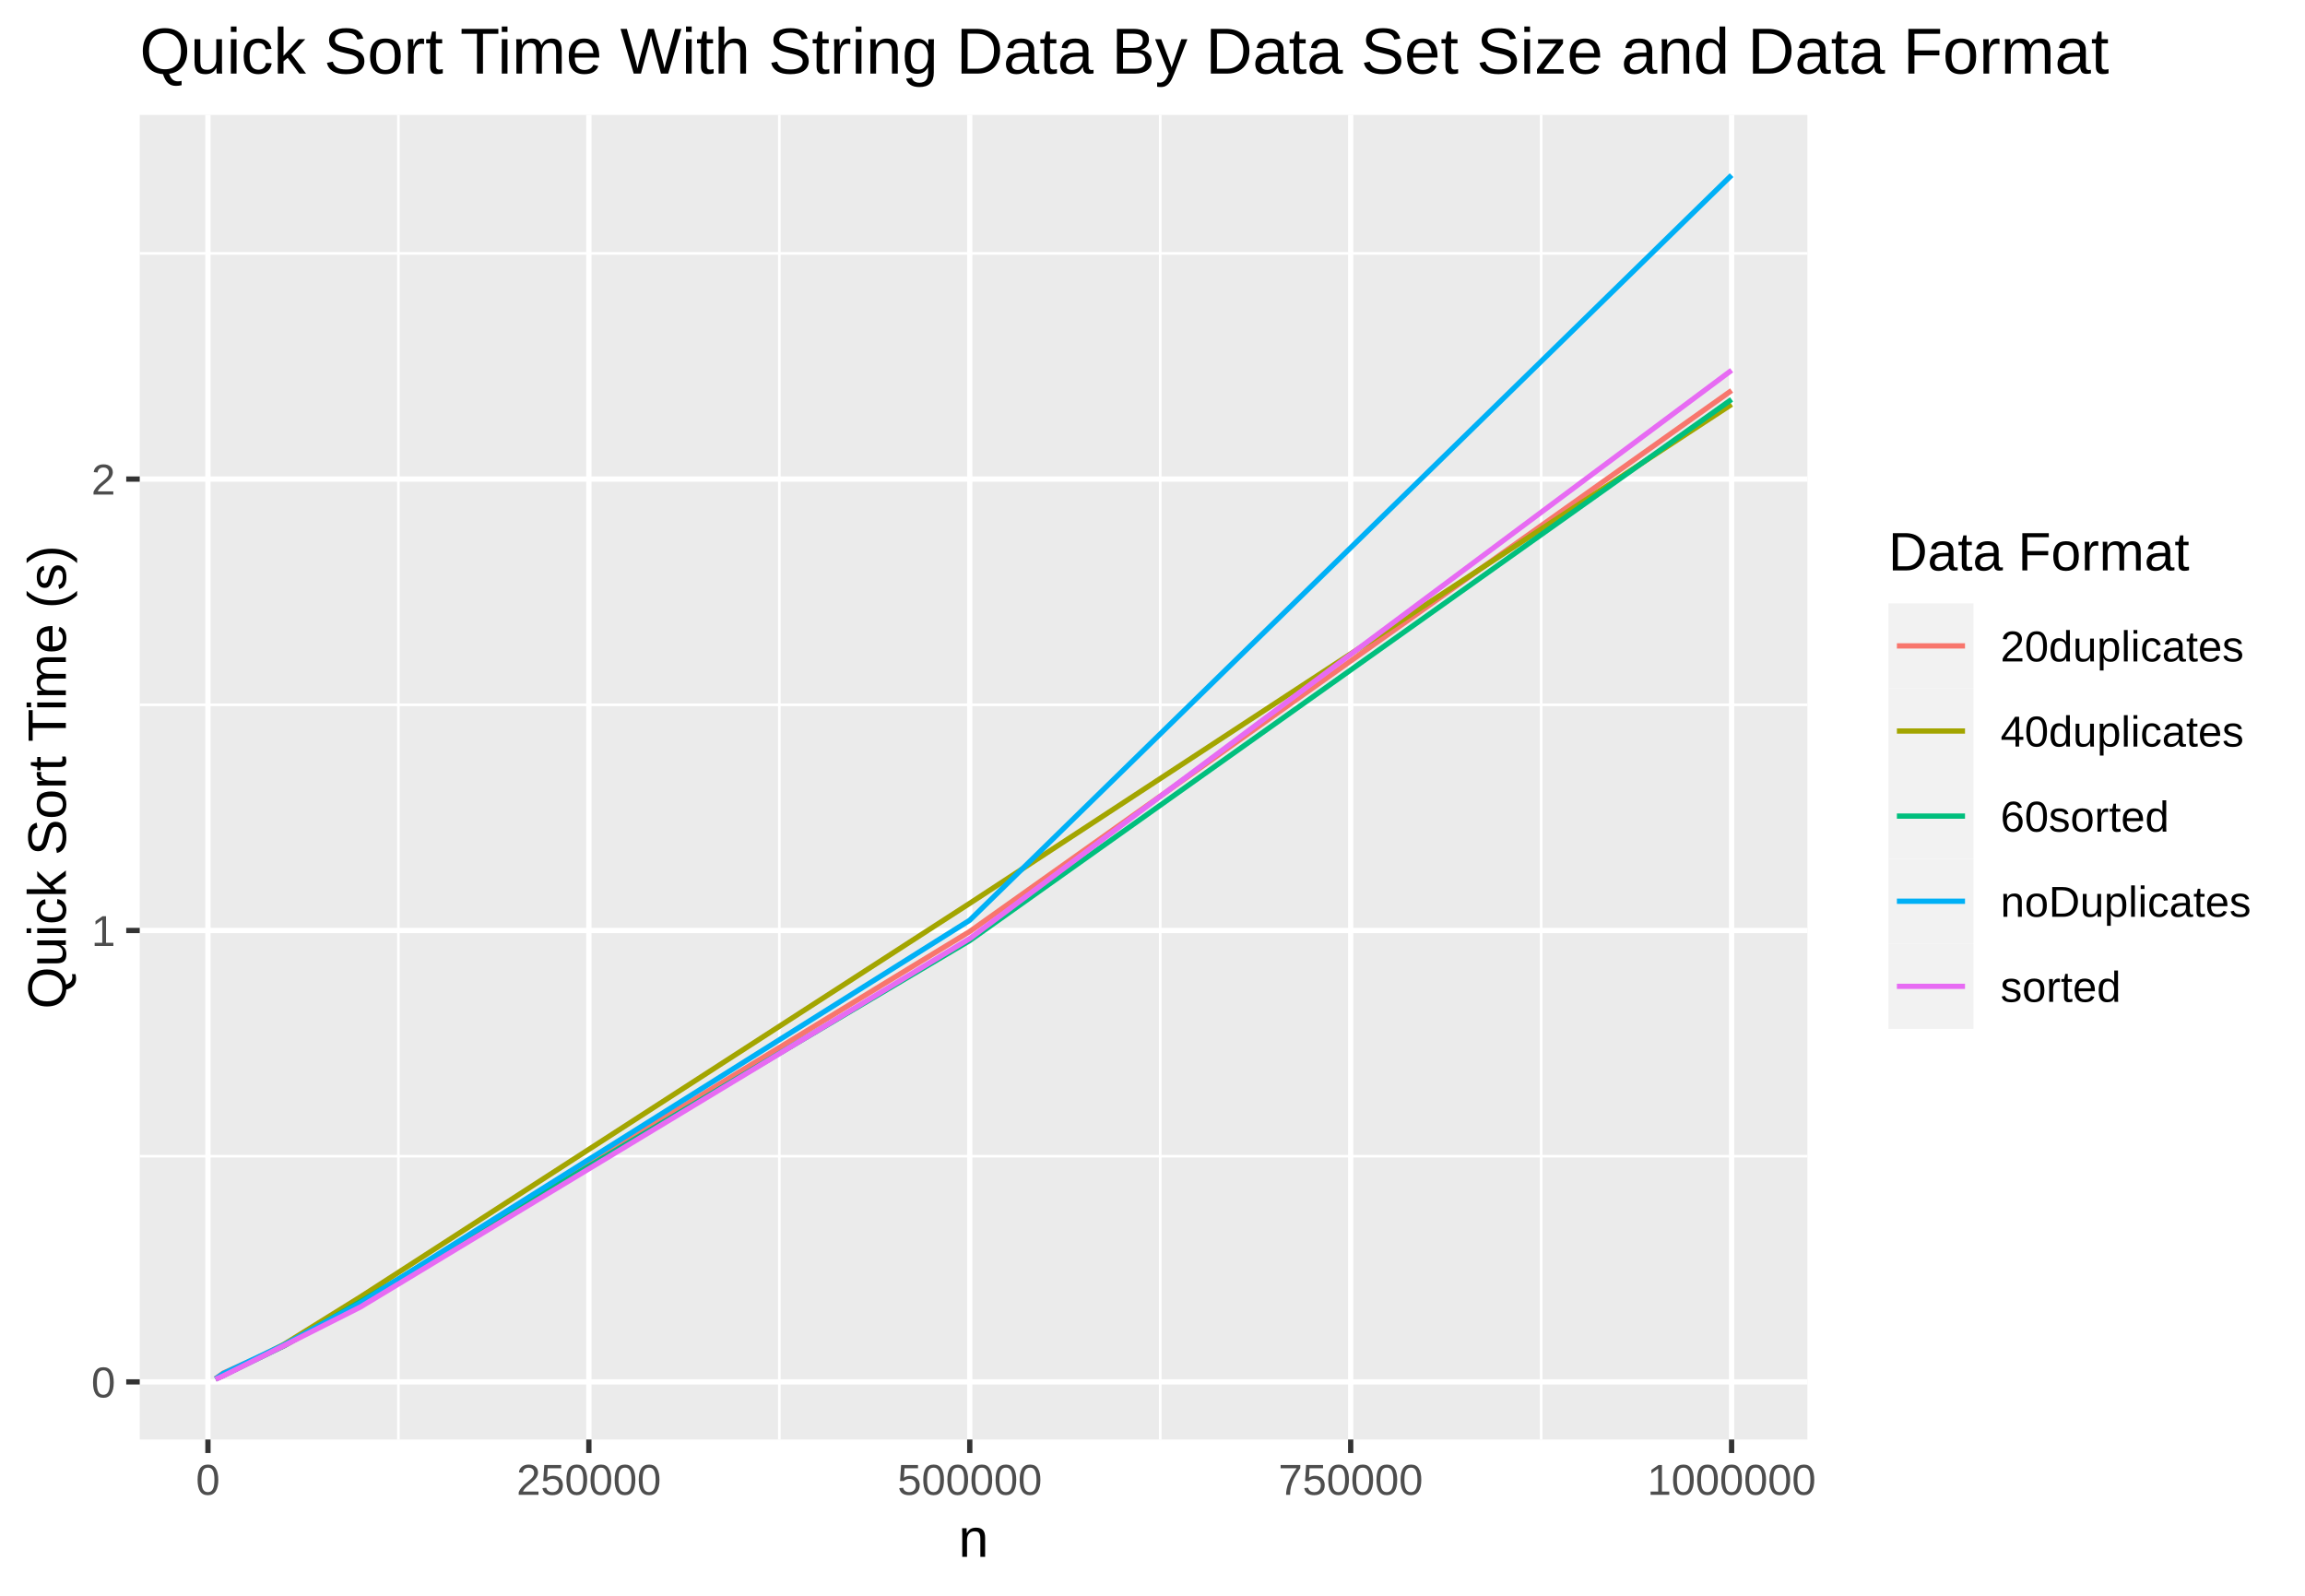
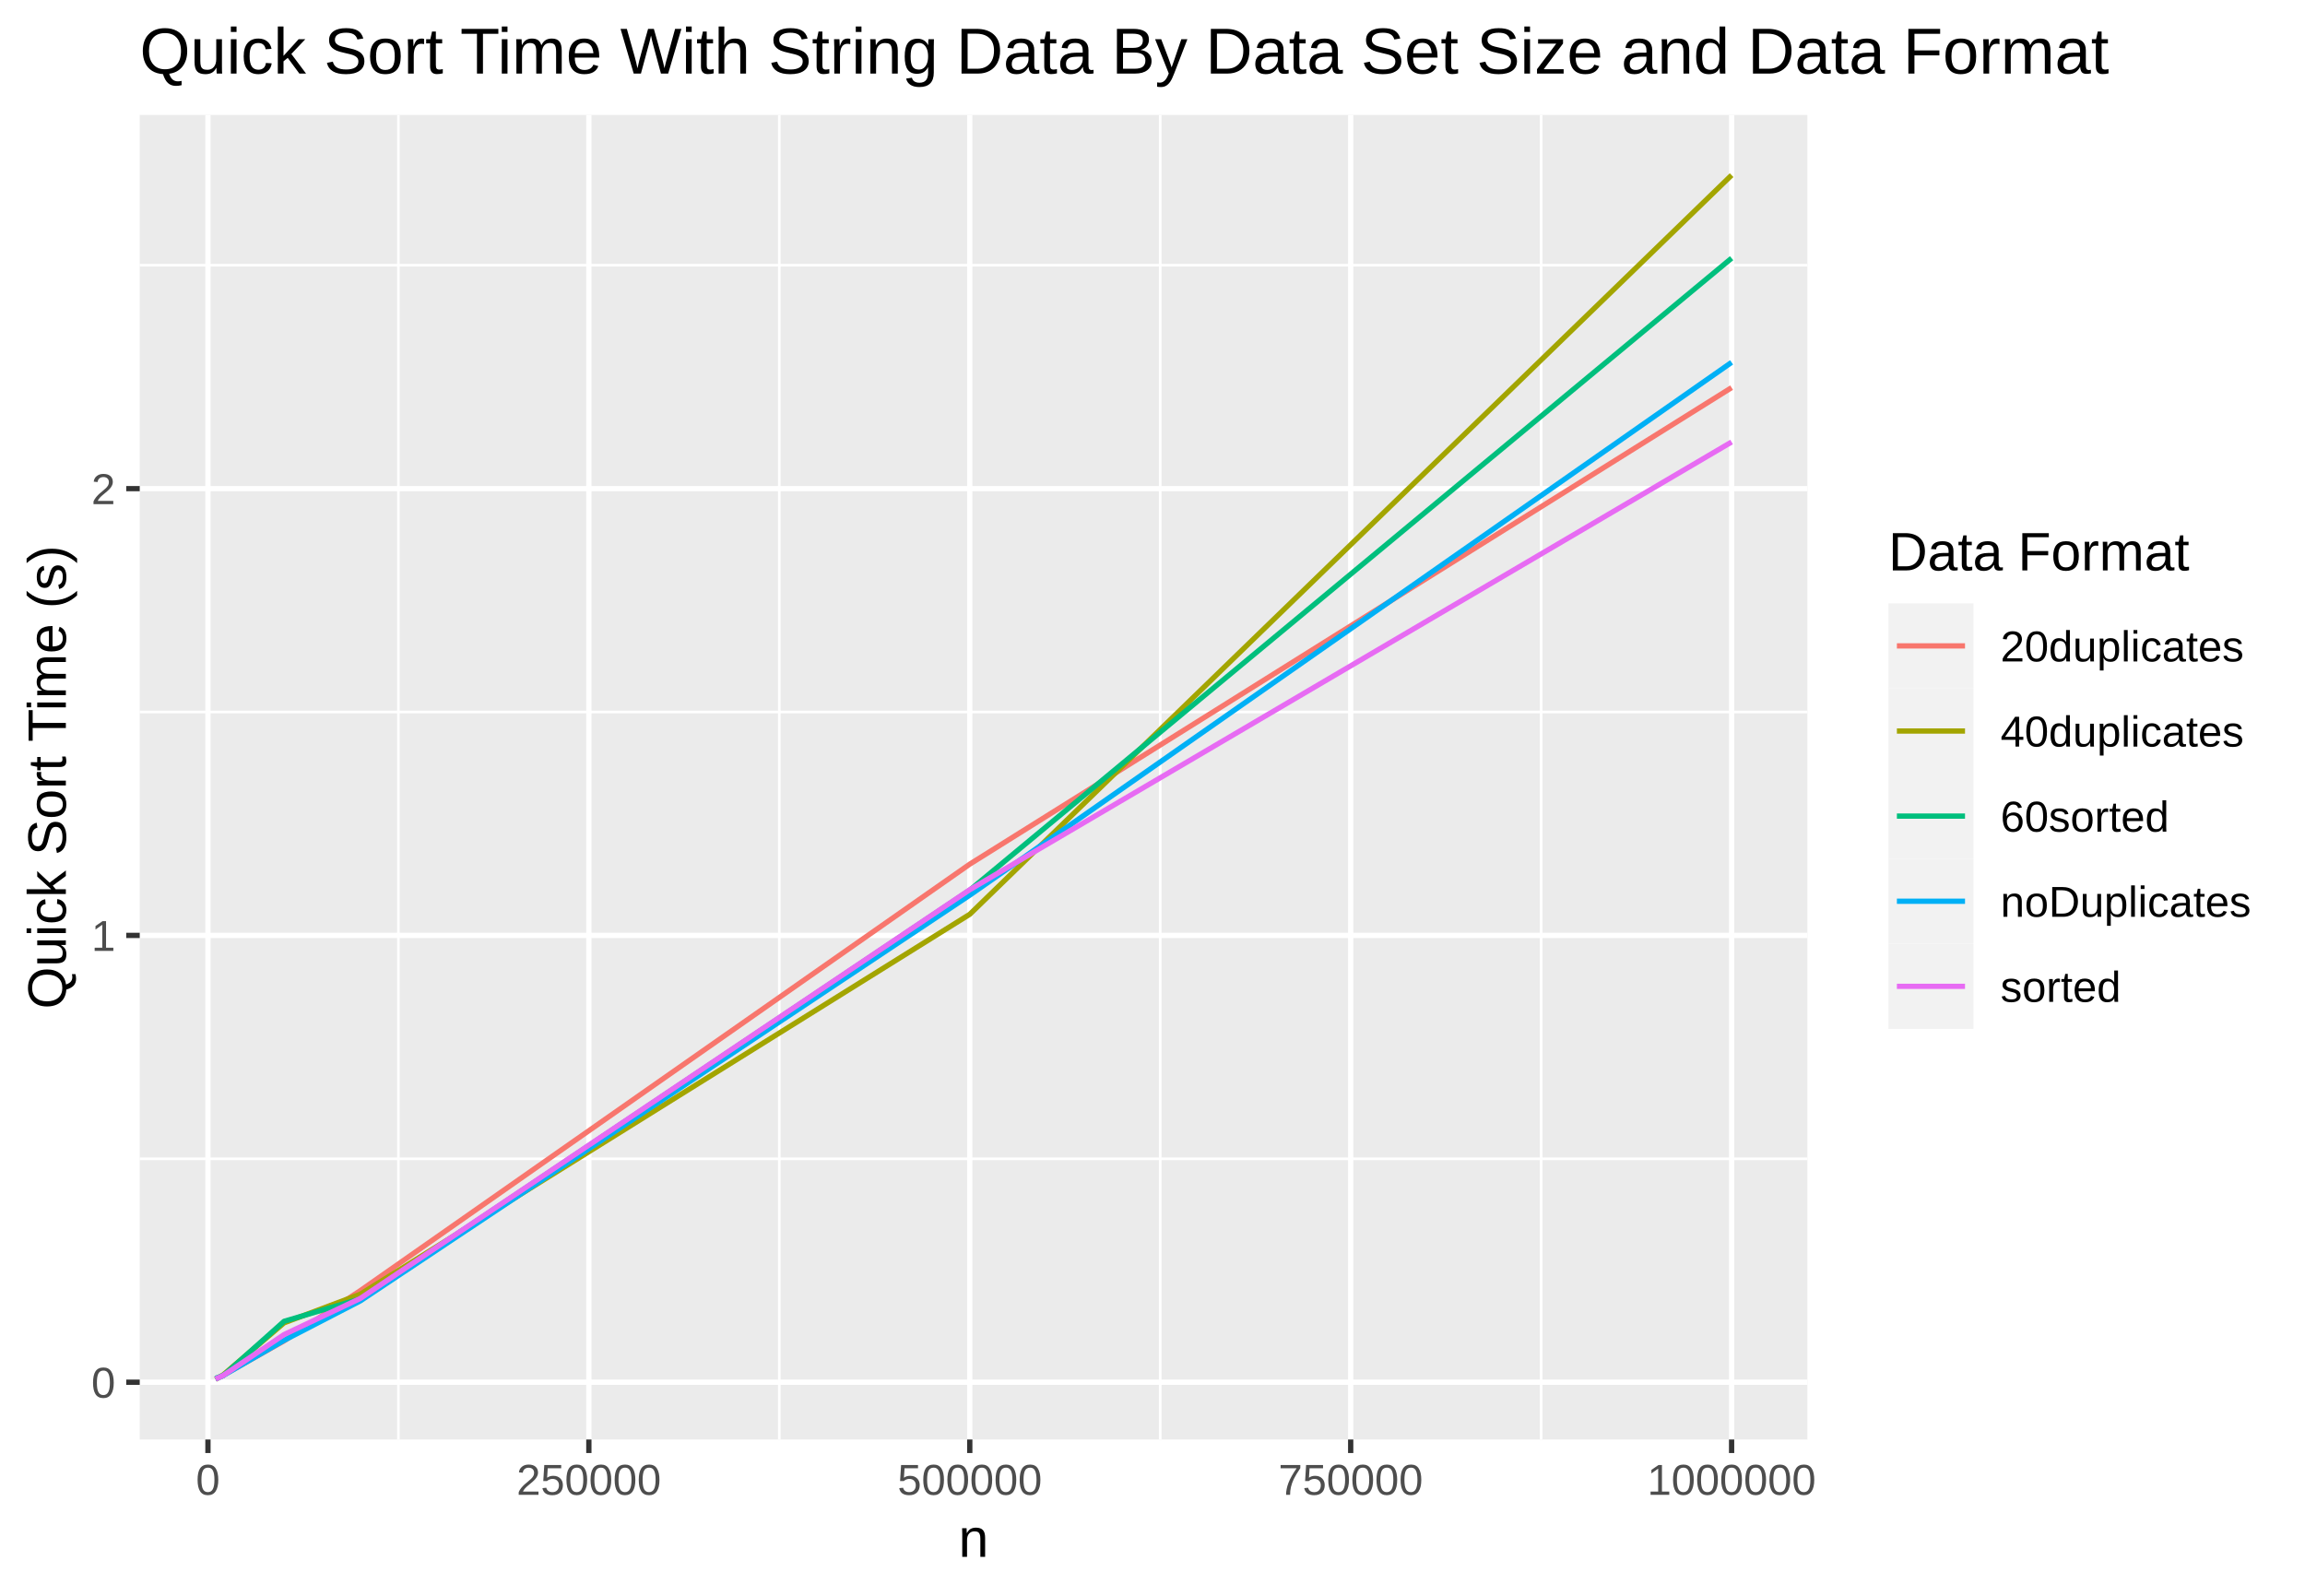
<svg xmlns="http://www.w3.org/2000/svg" class="svglite" width="468.00pt" height="324.00pt" viewBox="0 0 468.00 324.00">
  <defs>
    <style type="text/css">
    .svglite line, .svglite polyline, .svglite polygon, .svglite path, .svglite rect, .svglite circle {
      fill: none;
      stroke: #000000;
      stroke-linecap: round;
      stroke-linejoin: round;
      stroke-miterlimit: 10.00;
    }
    .svglite text {
      white-space: pre;
    }
  </style>
  </defs>
  <rect width="100%" height="100%" style="stroke: none; fill: #FFFFFF;" />
  <defs>
    <clipPath id="cpMC4wMHw0NjguMDB8MC4wMHwzMjQuMDA=">
      <rect x="0.00" y="0.00" width="468.00" height="324.00" />
    </clipPath>
  </defs>
  <g clip-path="url(#cpMC4wMHw0NjguMDB8MC4wMHwzMjQuMDA=)">
    <rect x="0.00" y="0.00" width="468.00" height="324.00" style="stroke-width: 1.07; stroke: #FFFFFF; fill: #FFFFFF;" />
  </g>
  <defs>
    <clipPath id="cpMjguMzd8MzY2Ljk4fDIzLjM0fDI5Mi4yNw==">
      <rect x="28.37" y="23.34" width="338.60" height="268.93" />
    </clipPath>
  </defs>
  <g clip-path="url(#cpMjguMzd8MzY2Ljk4fDIzLjM0fDI5Mi4yNw==)">
    <rect x="28.37" y="23.34" width="338.60" height="268.93" style="stroke-width: 1.07; stroke: none; fill: #EBEBEB;" />
-     <polyline points="28.37,234.75 366.98,234.75 " style="stroke-width: 0.53; stroke: #FFFFFF; stroke-linecap: butt;" />
-     <polyline points="28.37,143.10 366.98,143.10 " style="stroke-width: 0.53; stroke: #FFFFFF; stroke-linecap: butt;" />
-     <polyline points="28.37,51.44 366.98,51.44 " style="stroke-width: 0.53; stroke: #FFFFFF; stroke-linecap: butt;" />
+     <polyline points="28.37,235.28 366.98,235.28 " style="stroke-width: 0.53; stroke: #FFFFFF; stroke-linecap: butt;" />
+     <polyline points="28.37,144.56 366.98,144.56 " style="stroke-width: 0.53; stroke: #FFFFFF; stroke-linecap: butt;" />
+     <polyline points="28.37,53.85 366.98,53.85 " style="stroke-width: 0.53; stroke: #FFFFFF; stroke-linecap: butt;" />
    <polyline points="80.89,292.27 80.89,23.34 " style="stroke-width: 0.53; stroke: #FFFFFF; stroke-linecap: butt;" />
    <polyline points="158.23,292.27 158.23,23.34 " style="stroke-width: 0.53; stroke: #FFFFFF; stroke-linecap: butt;" />
    <polyline points="235.57,292.27 235.57,23.34 " style="stroke-width: 0.53; stroke: #FFFFFF; stroke-linecap: butt;" />
    <polyline points="312.91,292.27 312.91,23.34 " style="stroke-width: 0.53; stroke: #FFFFFF; stroke-linecap: butt;" />
-     <polyline points="28.37,280.57 366.98,280.57 " style="stroke-width: 1.07; stroke: #FFFFFF; stroke-linecap: butt;" />
-     <polyline points="28.37,188.92 366.98,188.92 " style="stroke-width: 1.07; stroke: #FFFFFF; stroke-linecap: butt;" />
-     <polyline points="28.37,97.27 366.98,97.27 " style="stroke-width: 1.07; stroke: #FFFFFF; stroke-linecap: butt;" />
+     <polyline points="28.37,280.64 366.98,280.64 " style="stroke-width: 1.07; stroke: #FFFFFF; stroke-linecap: butt;" />
+     <polyline points="28.37,189.92 366.98,189.92 " style="stroke-width: 1.07; stroke: #FFFFFF; stroke-linecap: butt;" />
+     <polyline points="28.37,99.21 366.98,99.21 " style="stroke-width: 1.07; stroke: #FFFFFF; stroke-linecap: butt;" />
    <polyline points="42.22,292.27 42.22,23.34 " style="stroke-width: 1.07; stroke: #FFFFFF; stroke-linecap: butt;" />
    <polyline points="119.56,292.27 119.56,23.34 " style="stroke-width: 1.07; stroke: #FFFFFF; stroke-linecap: butt;" />
    <polyline points="196.90,292.27 196.90,23.34 " style="stroke-width: 1.07; stroke: #FFFFFF; stroke-linecap: butt;" />
    <polyline points="274.24,292.27 274.24,23.34 " style="stroke-width: 1.07; stroke: #FFFFFF; stroke-linecap: butt;" />
    <polyline points="351.58,292.27 351.58,23.34 " style="stroke-width: 1.07; stroke: #FFFFFF; stroke-linecap: butt;" />
-     <polyline points="43.76,279.94 45.31,278.80 57.68,273.24 73.15,264.54 196.90,189.12 351.58,79.28 " style="stroke-width: 1.07; stroke: #F8766D; stroke-linecap: butt;" />
-     <polyline points="43.76,279.95 45.31,279.29 57.68,272.94 73.15,263.34 196.90,183.40 351.58,82.10 " style="stroke-width: 1.07; stroke: #A3A500; stroke-linecap: butt;" />
-     <polyline points="43.76,279.99 45.31,279.27 57.68,273.24 73.15,264.30 196.90,190.96 351.58,81.09 " style="stroke-width: 1.07; stroke: #00BF7D; stroke-linecap: butt;" />
-     <polyline points="43.76,279.98 45.31,278.89 57.68,273.03 73.15,264.56 196.90,186.83 351.58,35.56 " style="stroke-width: 1.07; stroke: #00B0F6; stroke-linecap: butt;" />
-     <polyline points="43.76,280.04 45.31,279.36 57.68,273.19 73.15,265.38 196.90,190.55 351.58,75.17 " style="stroke-width: 1.07; stroke: #E76BF3; stroke-linecap: butt;" />
+     <polyline points="43.76,280.04 45.31,279.21 57.68,272.24 73.15,262.05 196.90,175.45 351.58,78.70 " style="stroke-width: 1.07; stroke: #F8766D; stroke-linecap: butt;" />
+     <polyline points="43.76,280.03 45.31,279.15 57.68,268.58 73.15,262.77 196.90,185.63 351.58,35.56 " style="stroke-width: 1.07; stroke: #A3A500; stroke-linecap: butt;" />
+     <polyline points="43.76,279.84 45.31,279.31 57.68,268.27 73.15,263.72 196.90,180.73 351.58,52.42 " style="stroke-width: 1.07; stroke: #00BF7D; stroke-linecap: butt;" />
+     <polyline points="43.76,279.98 45.31,279.28 57.68,272.13 73.15,264.13 196.90,181.75 351.58,73.57 " style="stroke-width: 1.07; stroke: #00B0F6; stroke-linecap: butt;" />
+     <polyline points="43.76,279.98 45.31,279.28 57.68,270.96 73.15,263.63 196.90,180.64 351.58,89.74 " style="stroke-width: 1.07; stroke: #E76BF3; stroke-linecap: butt;" />
  </g>
  <g clip-path="url(#cpMC4wMHw0NjguMDB8MC4wMHwzMjQuMDA=)">
-     <text x="23.44" y="283.73" text-anchor="end" style="font-size: 8.80px;fill: #4D4D4D; font-family: &quot;Arial&quot;;" textLength="4.90px" lengthAdjust="spacingAndGlyphs">0</text>
-     <text x="23.44" y="192.07" text-anchor="end" style="font-size: 8.80px;fill: #4D4D4D; font-family: &quot;Arial&quot;;" textLength="4.90px" lengthAdjust="spacingAndGlyphs">1</text>
-     <text x="23.44" y="100.42" text-anchor="end" style="font-size: 8.80px;fill: #4D4D4D; font-family: &quot;Arial&quot;;" textLength="4.90px" lengthAdjust="spacingAndGlyphs">2</text>
-     <polyline points="25.63,280.57 28.37,280.57 " style="stroke-width: 1.07; stroke: #333333; stroke-linecap: butt;" />
-     <polyline points="25.63,188.92 28.37,188.92 " style="stroke-width: 1.07; stroke: #333333; stroke-linecap: butt;" />
-     <polyline points="25.63,97.27 28.37,97.27 " style="stroke-width: 1.07; stroke: #333333; stroke-linecap: butt;" />
+     <text x="23.44" y="283.79" text-anchor="end" style="font-size: 8.80px;fill: #4D4D4D; font-family: &quot;Arial&quot;;" textLength="4.90px" lengthAdjust="spacingAndGlyphs">0</text>
+     <text x="23.44" y="193.07" text-anchor="end" style="font-size: 8.80px;fill: #4D4D4D; font-family: &quot;Arial&quot;;" textLength="4.90px" lengthAdjust="spacingAndGlyphs">1</text>
+     <text x="23.44" y="102.36" text-anchor="end" style="font-size: 8.80px;fill: #4D4D4D; font-family: &quot;Arial&quot;;" textLength="4.90px" lengthAdjust="spacingAndGlyphs">2</text>
+     <polyline points="25.63,280.64 28.37,280.64 " style="stroke-width: 1.07; stroke: #333333; stroke-linecap: butt;" />
+     <polyline points="25.63,189.92 28.37,189.92 " style="stroke-width: 1.07; stroke: #333333; stroke-linecap: butt;" />
+     <polyline points="25.63,99.21 28.37,99.21 " style="stroke-width: 1.07; stroke: #333333; stroke-linecap: butt;" />
    <polyline points="42.22,295.01 42.22,292.27 " style="stroke-width: 1.07; stroke: #333333; stroke-linecap: butt;" />
    <polyline points="119.56,295.01 119.56,292.27 " style="stroke-width: 1.07; stroke: #333333; stroke-linecap: butt;" />
    <polyline points="196.90,295.01 196.90,292.27 " style="stroke-width: 1.07; stroke: #333333; stroke-linecap: butt;" />
    <polyline points="274.24,295.01 274.24,292.27 " style="stroke-width: 1.07; stroke: #333333; stroke-linecap: butt;" />
    <polyline points="351.58,295.01 351.58,292.27 " style="stroke-width: 1.07; stroke: #333333; stroke-linecap: butt;" />
    <text x="42.22" y="303.50" text-anchor="middle" style="font-size: 8.80px;fill: #4D4D4D; font-family: &quot;Arial&quot;;" textLength="4.90px" lengthAdjust="spacingAndGlyphs">0</text>
    <text x="119.56" y="303.50" text-anchor="middle" style="font-size: 8.80px;fill: #4D4D4D; font-family: &quot;Arial&quot;;" textLength="29.38px" lengthAdjust="spacingAndGlyphs">250000</text>
    <text x="196.90" y="303.50" text-anchor="middle" style="font-size: 8.80px;fill: #4D4D4D; font-family: &quot;Arial&quot;;" textLength="29.38px" lengthAdjust="spacingAndGlyphs">500000</text>
    <text x="274.24" y="303.50" text-anchor="middle" style="font-size: 8.80px;fill: #4D4D4D; font-family: &quot;Arial&quot;;" textLength="29.38px" lengthAdjust="spacingAndGlyphs">750000</text>
    <text x="351.58" y="303.50" text-anchor="middle" style="font-size: 8.80px;fill: #4D4D4D; font-family: &quot;Arial&quot;;" textLength="34.27px" lengthAdjust="spacingAndGlyphs">1000000</text>
    <text x="197.67" y="316.09" text-anchor="middle" style="font-size: 11.00px; font-family: &quot;Arial&quot;;" textLength="6.12px" lengthAdjust="spacingAndGlyphs">n</text>
    <text transform="translate(13.37,157.80) rotate(-90)" text-anchor="middle" style="font-size: 11.00px; font-family: &quot;Arial&quot;;" textLength="94.72px" lengthAdjust="spacingAndGlyphs">Quick Sort Time (s)</text>
    <rect x="377.93" y="101.22" width="84.59" height="113.16" style="stroke-width: 1.07; stroke: none; fill: #FFFFFF;" />
    <text x="383.41" y="115.81" style="font-size: 11.00px; font-family: &quot;Arial&quot;;" textLength="61.13px" lengthAdjust="spacingAndGlyphs">Data Format</text>
    <rect x="383.41" y="122.50" width="17.28" height="17.28" style="stroke-width: 1.07; stroke: none; fill: #F2F2F2;" />
    <line x1="385.14" y1="131.14" x2="398.97" y2="131.14" style="stroke-width: 1.07; stroke: #F8766D; stroke-linecap: butt;" />
    <rect x="383.41" y="139.78" width="17.28" height="17.28" style="stroke-width: 1.07; stroke: none; fill: #F2F2F2;" />
    <line x1="385.14" y1="148.42" x2="398.97" y2="148.42" style="stroke-width: 1.07; stroke: #A3A500; stroke-linecap: butt;" />
    <rect x="383.41" y="157.06" width="17.28" height="17.28" style="stroke-width: 1.07; stroke: none; fill: #F2F2F2;" />
    <line x1="385.14" y1="165.70" x2="398.97" y2="165.70" style="stroke-width: 1.07; stroke: #00BF7D; stroke-linecap: butt;" />
    <rect x="383.41" y="174.34" width="17.28" height="17.28" style="stroke-width: 1.07; stroke: none; fill: #F2F2F2;" />
    <line x1="385.14" y1="182.98" x2="398.97" y2="182.98" style="stroke-width: 1.07; stroke: #00B0F6; stroke-linecap: butt;" />
    <rect x="383.41" y="191.62" width="17.28" height="17.28" style="stroke-width: 1.07; stroke: none; fill: #F2F2F2;" />
    <line x1="385.14" y1="200.26" x2="398.97" y2="200.26" style="stroke-width: 1.07; stroke: #E76BF3; stroke-linecap: butt;" />
    <text x="406.17" y="134.30" style="font-size: 8.80px; font-family: &quot;Arial&quot;;" textLength="49.41px" lengthAdjust="spacingAndGlyphs">20duplicates</text>
    <text x="406.17" y="151.58" style="font-size: 8.80px; font-family: &quot;Arial&quot;;" textLength="49.41px" lengthAdjust="spacingAndGlyphs">40duplicates</text>
    <text x="406.17" y="168.86" style="font-size: 8.80px; font-family: &quot;Arial&quot;;" textLength="34.25px" lengthAdjust="spacingAndGlyphs">60sorted</text>
    <text x="406.17" y="186.14" style="font-size: 8.80px; font-family: &quot;Arial&quot;;" textLength="50.87px" lengthAdjust="spacingAndGlyphs">noDuplicates</text>
    <text x="406.17" y="203.42" style="font-size: 8.80px; font-family: &quot;Arial&quot;;" textLength="24.46px" lengthAdjust="spacingAndGlyphs">sorted</text>
    <text x="28.37" y="14.94" style="font-size: 13.20px; font-family: &quot;Arial&quot;;" textLength="400.27px" lengthAdjust="spacingAndGlyphs">Quick Sort Time With String Data By Data Set Size and Data Format</text>
  </g>
</svg>
